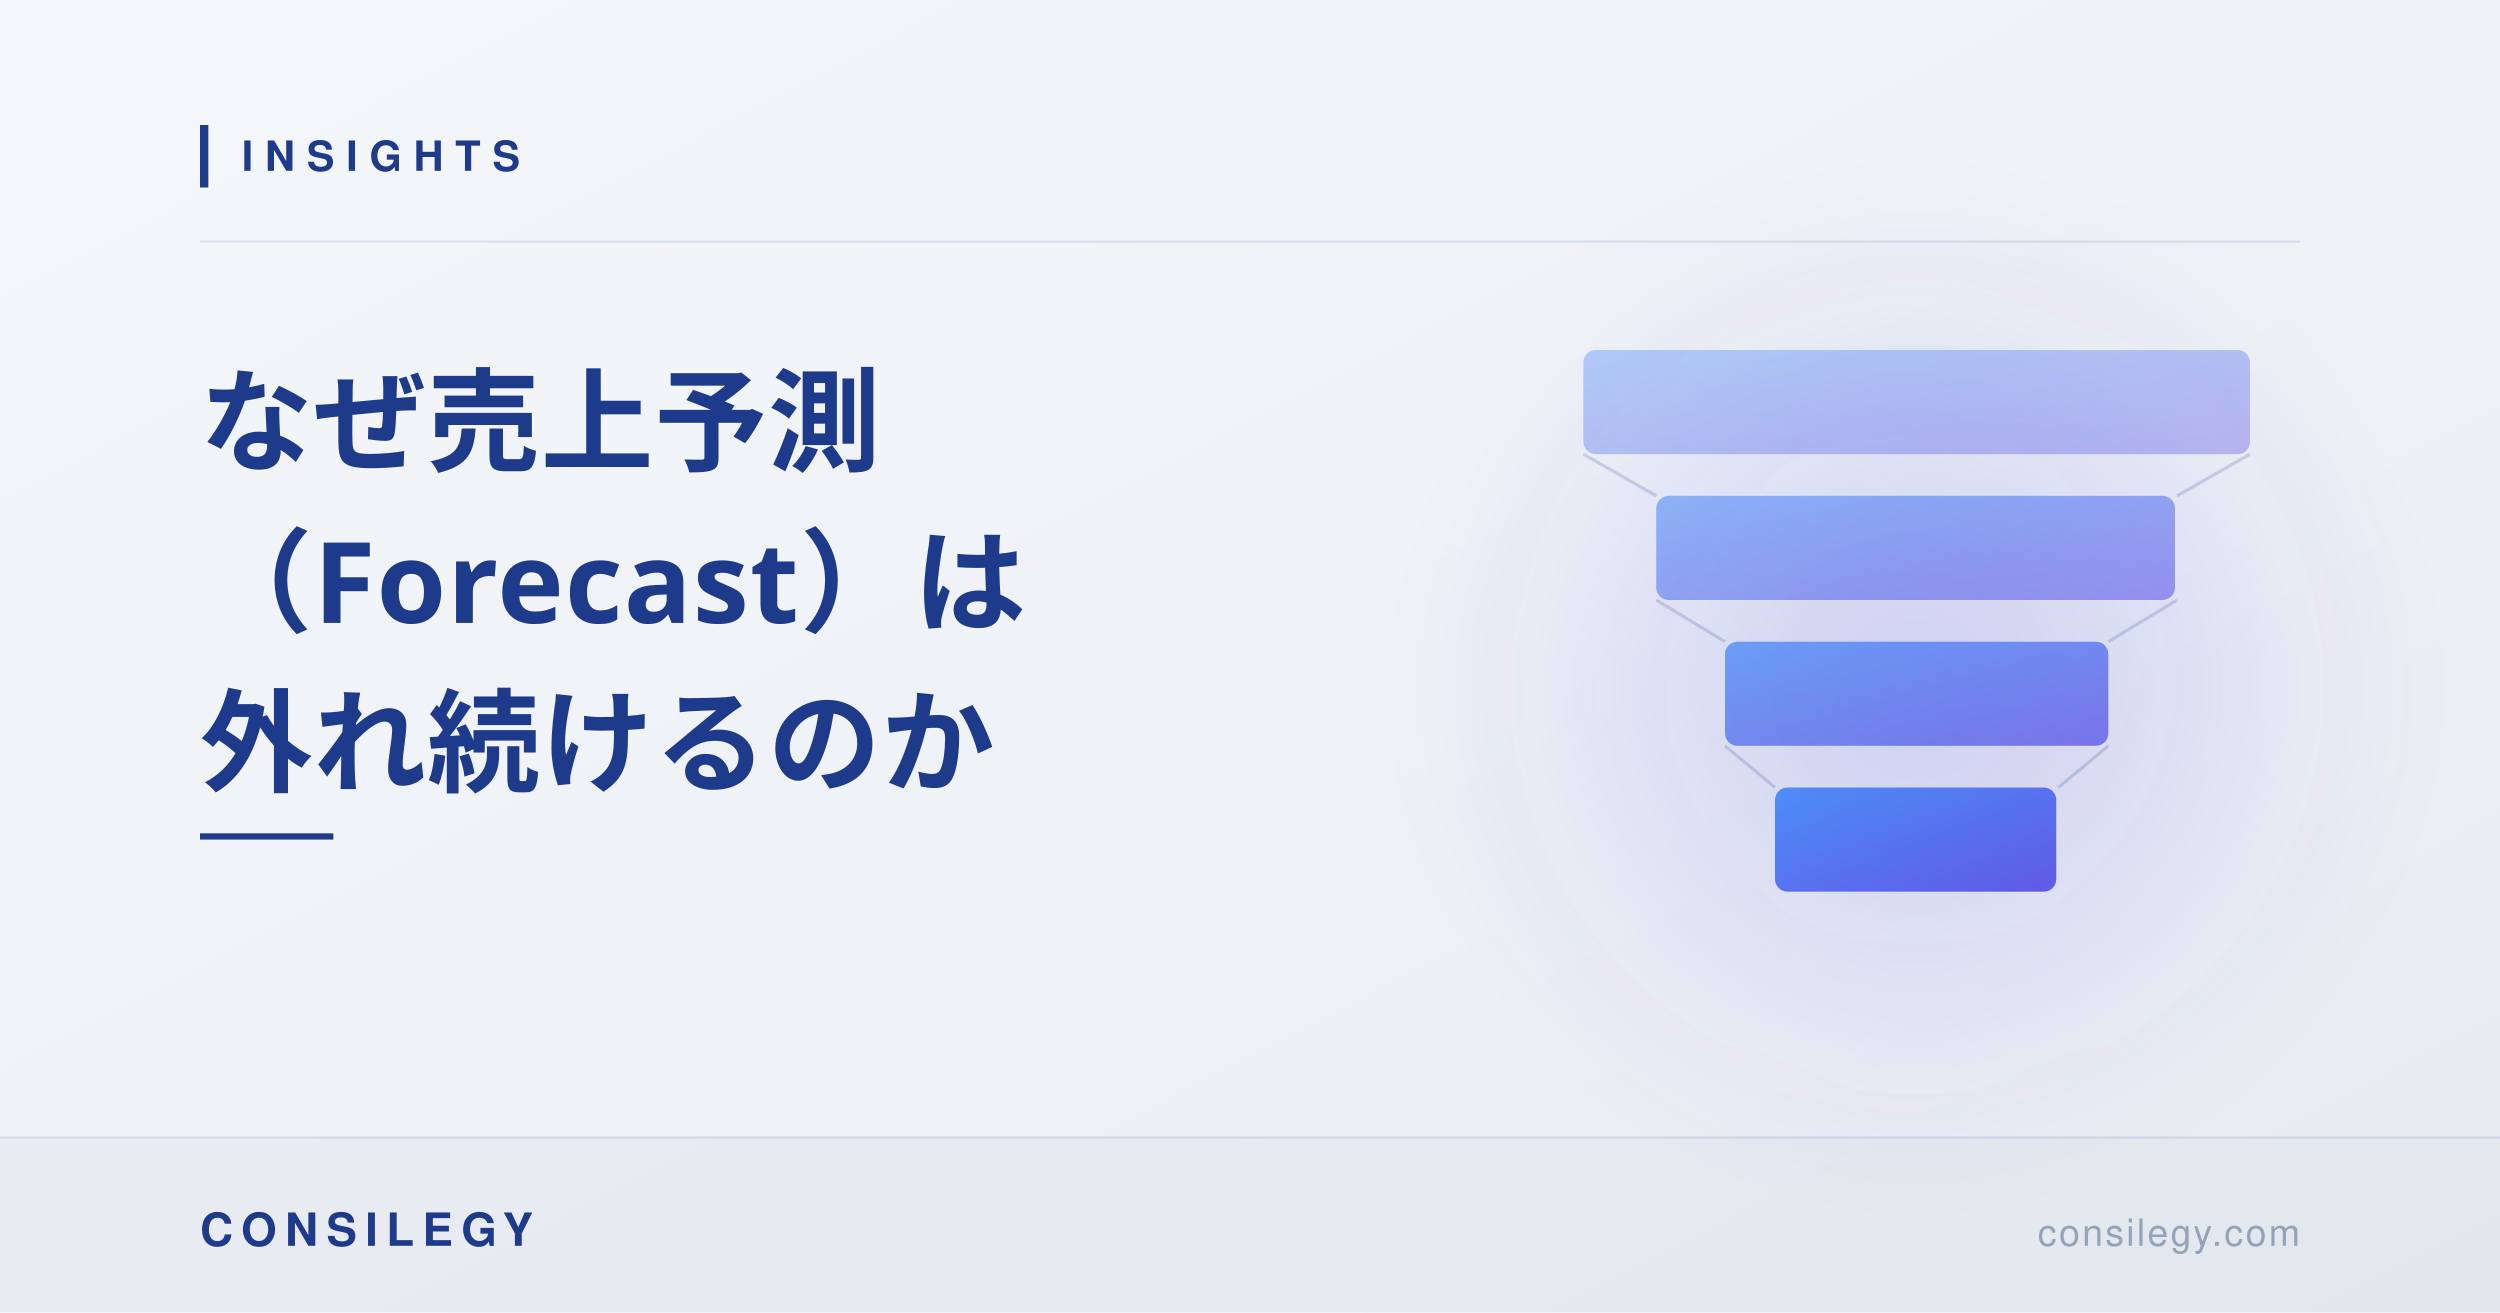
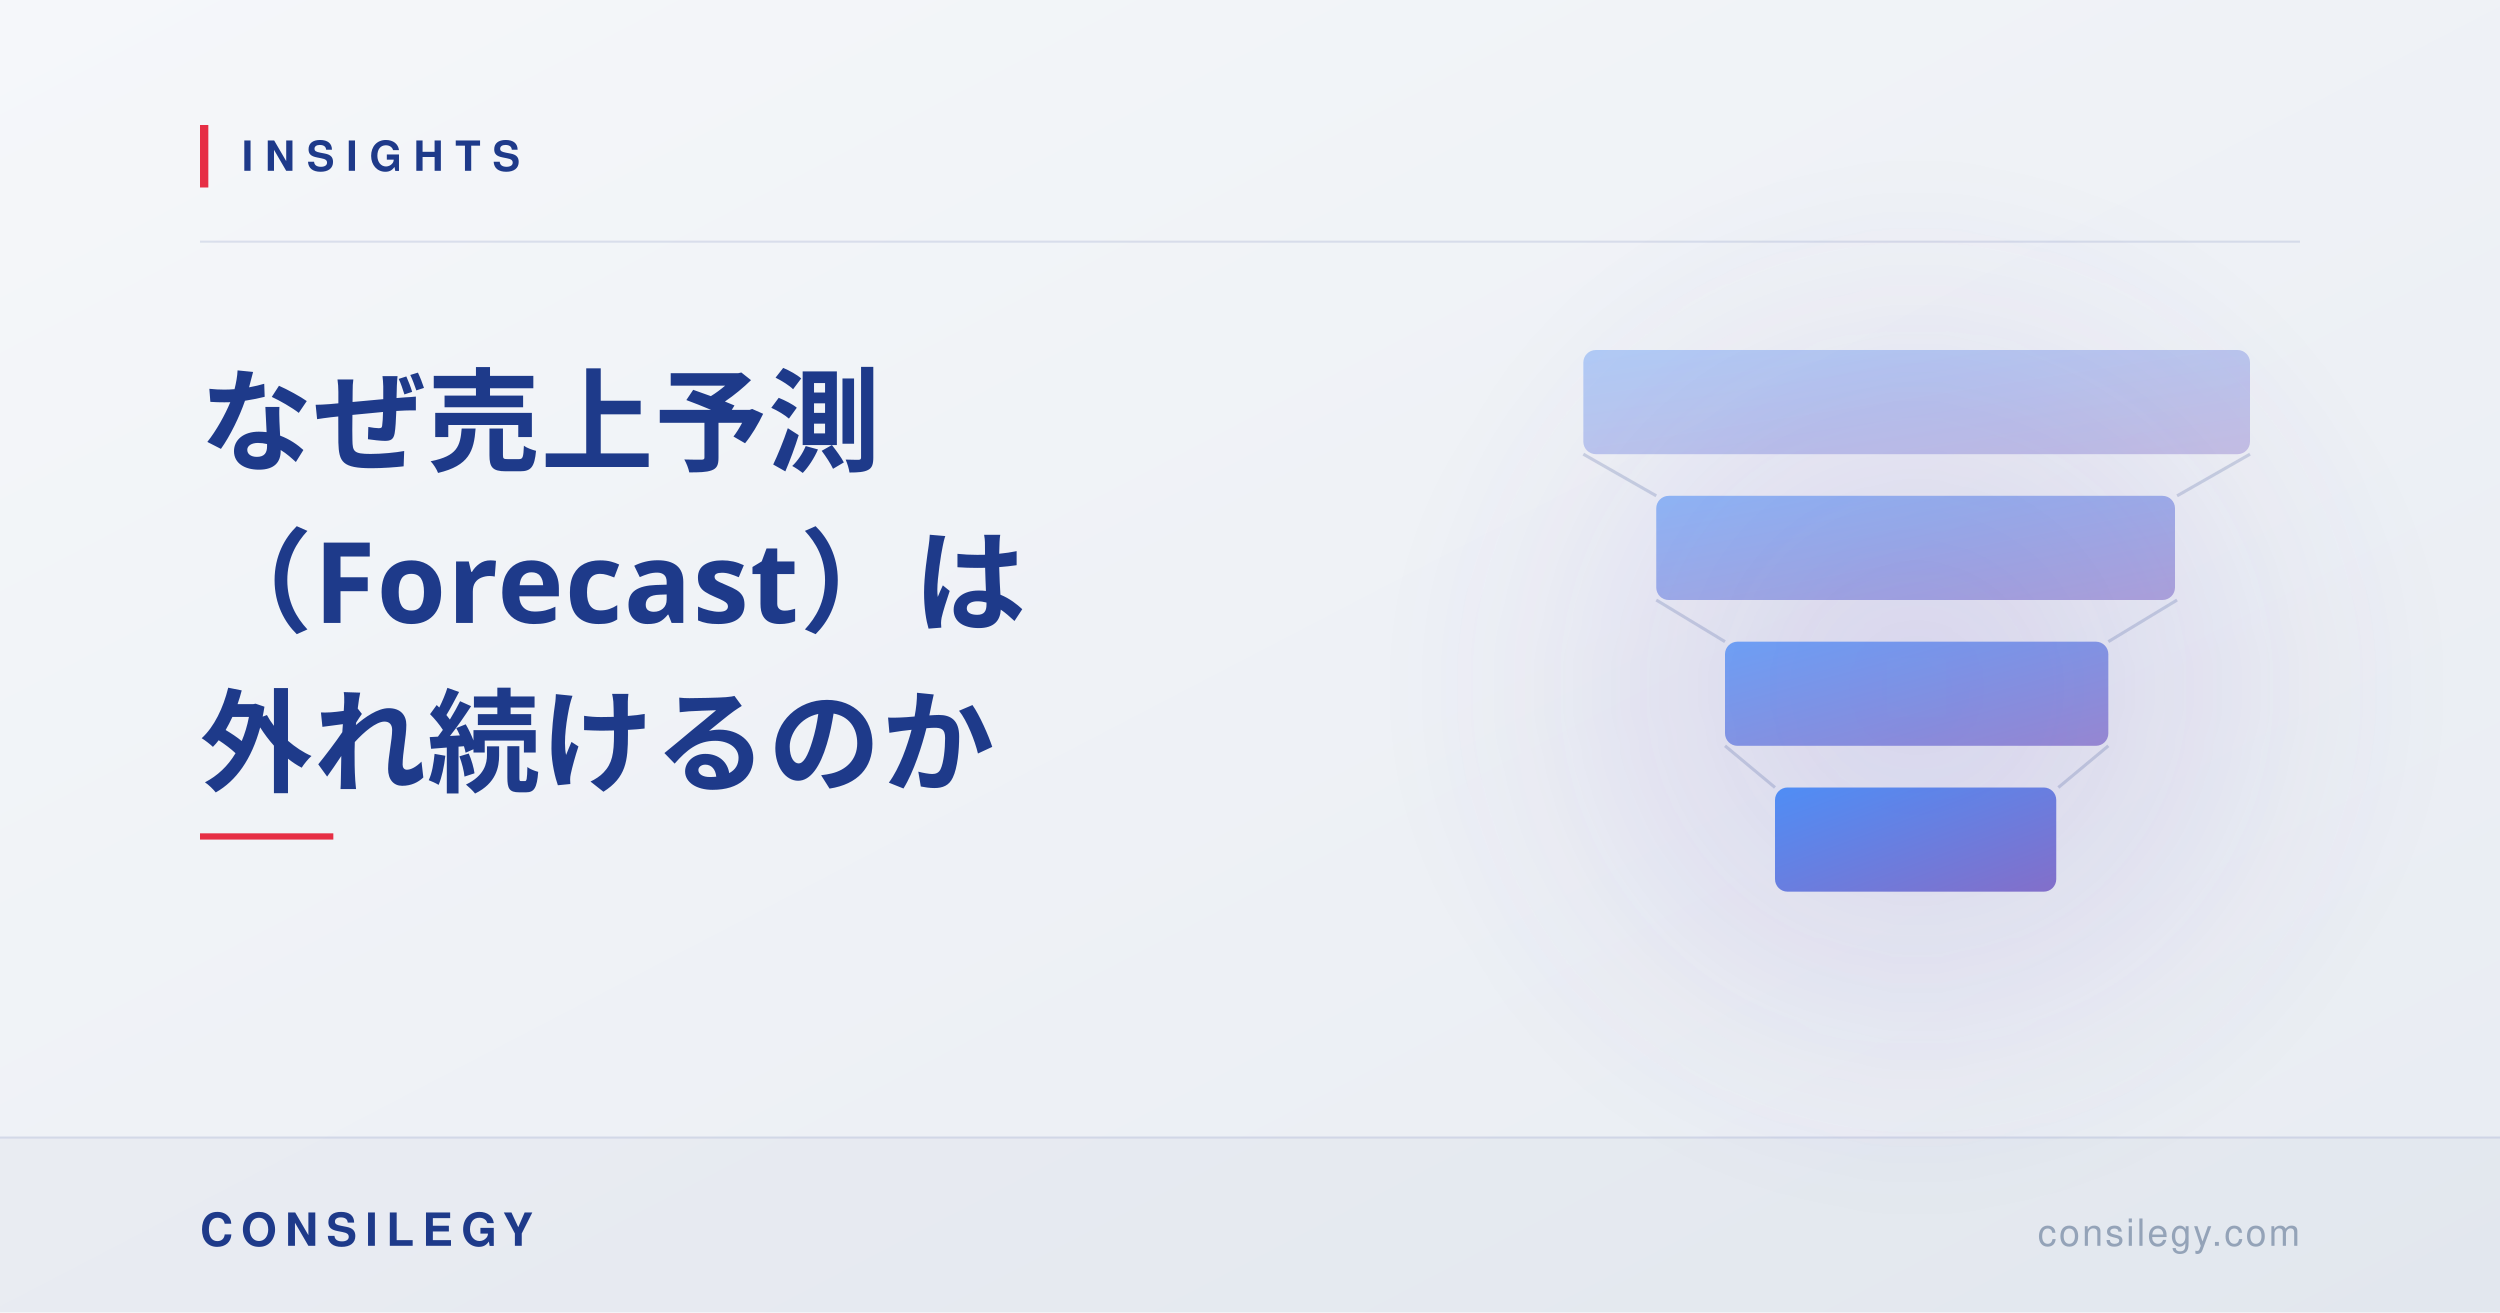
<svg xmlns="http://www.w3.org/2000/svg" viewBox="0 0 1200 630" width="1200" height="630">
  <defs>
    <linearGradient id="bg" x1="0%" y1="0%" x2="100%" y2="100%">
      <stop offset="0%" stop-color="#F5F7FA" />
      <stop offset="100%" stop-color="#E8ECF2" />
    </linearGradient>
    <linearGradient id="bi" x1="0%" y1="0%" x2="100%" y2="100%">
      <stop offset="0%" stop-color="#3B82F6" />
-       <stop offset="100%" stop-color="#4F46E5" />
+       <stop offset="100%" stop-color="#765FC4" />
    </linearGradient>
    <radialGradient id="glow" cx="50%" cy="50%" r="50%">
-       <stop offset="0%" stop-color="#4F46E5" stop-opacity="0.20" />
-       <stop offset="100%" stop-color="#4F46E5" stop-opacity="0" />
+       <stop offset="0%" stop-color="#765FC4" stop-opacity="0.20" />
+       <stop offset="100%" stop-color="#765FC4" stop-opacity="0" />
    </radialGradient>
    <filter id="soft" x="-60%" y="-60%" width="220%" height="220%">
      <feGaussianBlur stdDeviation="26" />
    </filter>
  </defs>
  <rect width="1200" height="630" fill="url(#bg)" />
  <circle cx="920" cy="330" r="230" fill="url(#glow)" filter="url(#soft)" />
  <rect x="760" y="168" width="320" height="50" rx="6" fill="url(#bi)" fill-opacity="0.34" />
  <rect x="795" y="238" width="249" height="50" rx="6" fill="url(#bi)" fill-opacity="0.52" />
  <line x1="760" y1="218" x2="795" y2="238" stroke="#1E3A8A" stroke-opacity="0.18" stroke-width="1.5" />
  <line x1="1080" y1="218" x2="1045" y2="238" stroke="#1E3A8A" stroke-opacity="0.18" stroke-width="1.5" />
  <rect x="828" y="308" width="184" height="50" rx="6" fill="url(#bi)" fill-opacity="0.70" />
  <line x1="795" y1="288" x2="828" y2="308" stroke="#1E3A8A" stroke-opacity="0.18" stroke-width="1.5" />
  <line x1="1045" y1="288" x2="1012" y2="308" stroke="#1E3A8A" stroke-opacity="0.18" stroke-width="1.5" />
  <rect x="852" y="378" width="135" height="50" rx="6" fill="url(#bi)" fill-opacity="0.88" />
  <line x1="828" y1="358" x2="852" y2="378" stroke="#1E3A8A" stroke-opacity="0.18" stroke-width="1.5" />
  <line x1="1012" y1="358" x2="988" y2="378" stroke="#1E3A8A" stroke-opacity="0.18" stroke-width="1.5" />
-   <rect x="96" y="60" width="4" height="30" fill="#1E3A8A" />
+   <rect x="96" y="60" width="4" height="30" fill="#E62E45" />
  <text x="116" y="82" font-family="'Helvetica Neue',Helvetica,Arial,sans-serif" font-size="20" font-weight="600" fill="#1E3A8A" letter-spacing="0.28em">INSIGHTS</text>
  <line x1="96" y1="116" x2="1104" y2="116" stroke="#1E3A8A" stroke-opacity="0.12" stroke-width="1" />
  <text x="96" y="222" font-family="'Hiragino Sans','Hiragino Kaku Gothic ProN',system-ui,sans-serif" font-size="54" font-weight="600" fill="#1E3A8A" letter-spacing="0.01em">なぜ売上予測</text>
  <text x="96" y="299" font-family="'Hiragino Sans','Hiragino Kaku Gothic ProN',system-ui,sans-serif" font-size="54" font-weight="600" fill="#1E3A8A" letter-spacing="0.01em">（Forecast）は</text>
  <text x="96" y="376" font-family="'Hiragino Sans','Hiragino Kaku Gothic ProN',system-ui,sans-serif" font-size="54" font-weight="600" fill="#1E3A8A" letter-spacing="0.01em">外れ続けるのか</text>
-   <rect x="96" y="400" width="64" height="3" fill="#1E3A8A" />
+   <rect x="96" y="400" width="64" height="3" fill="#E62E45" />
  <rect x="0" y="546" width="1200" height="84" fill="#1E3A8A" fill-opacity="0.035" />
  <line x1="0" y1="546" x2="1200" y2="546" stroke="#1E3A8A" stroke-opacity="0.12" stroke-width="1" />
  <text x="96" y="598" font-family="'Helvetica Neue',Helvetica,Arial,sans-serif" font-size="22" font-weight="600" fill="#1E3A8A" letter-spacing="0.18em">CONSILEGY</text>
  <text x="1104" y="598" text-anchor="end" font-family="'Helvetica Neue',Helvetica,Arial,sans-serif" font-size="18" font-weight="400" fill="#94A3B8" letter-spacing="0.06em">consilegy.com</text>
</svg>
